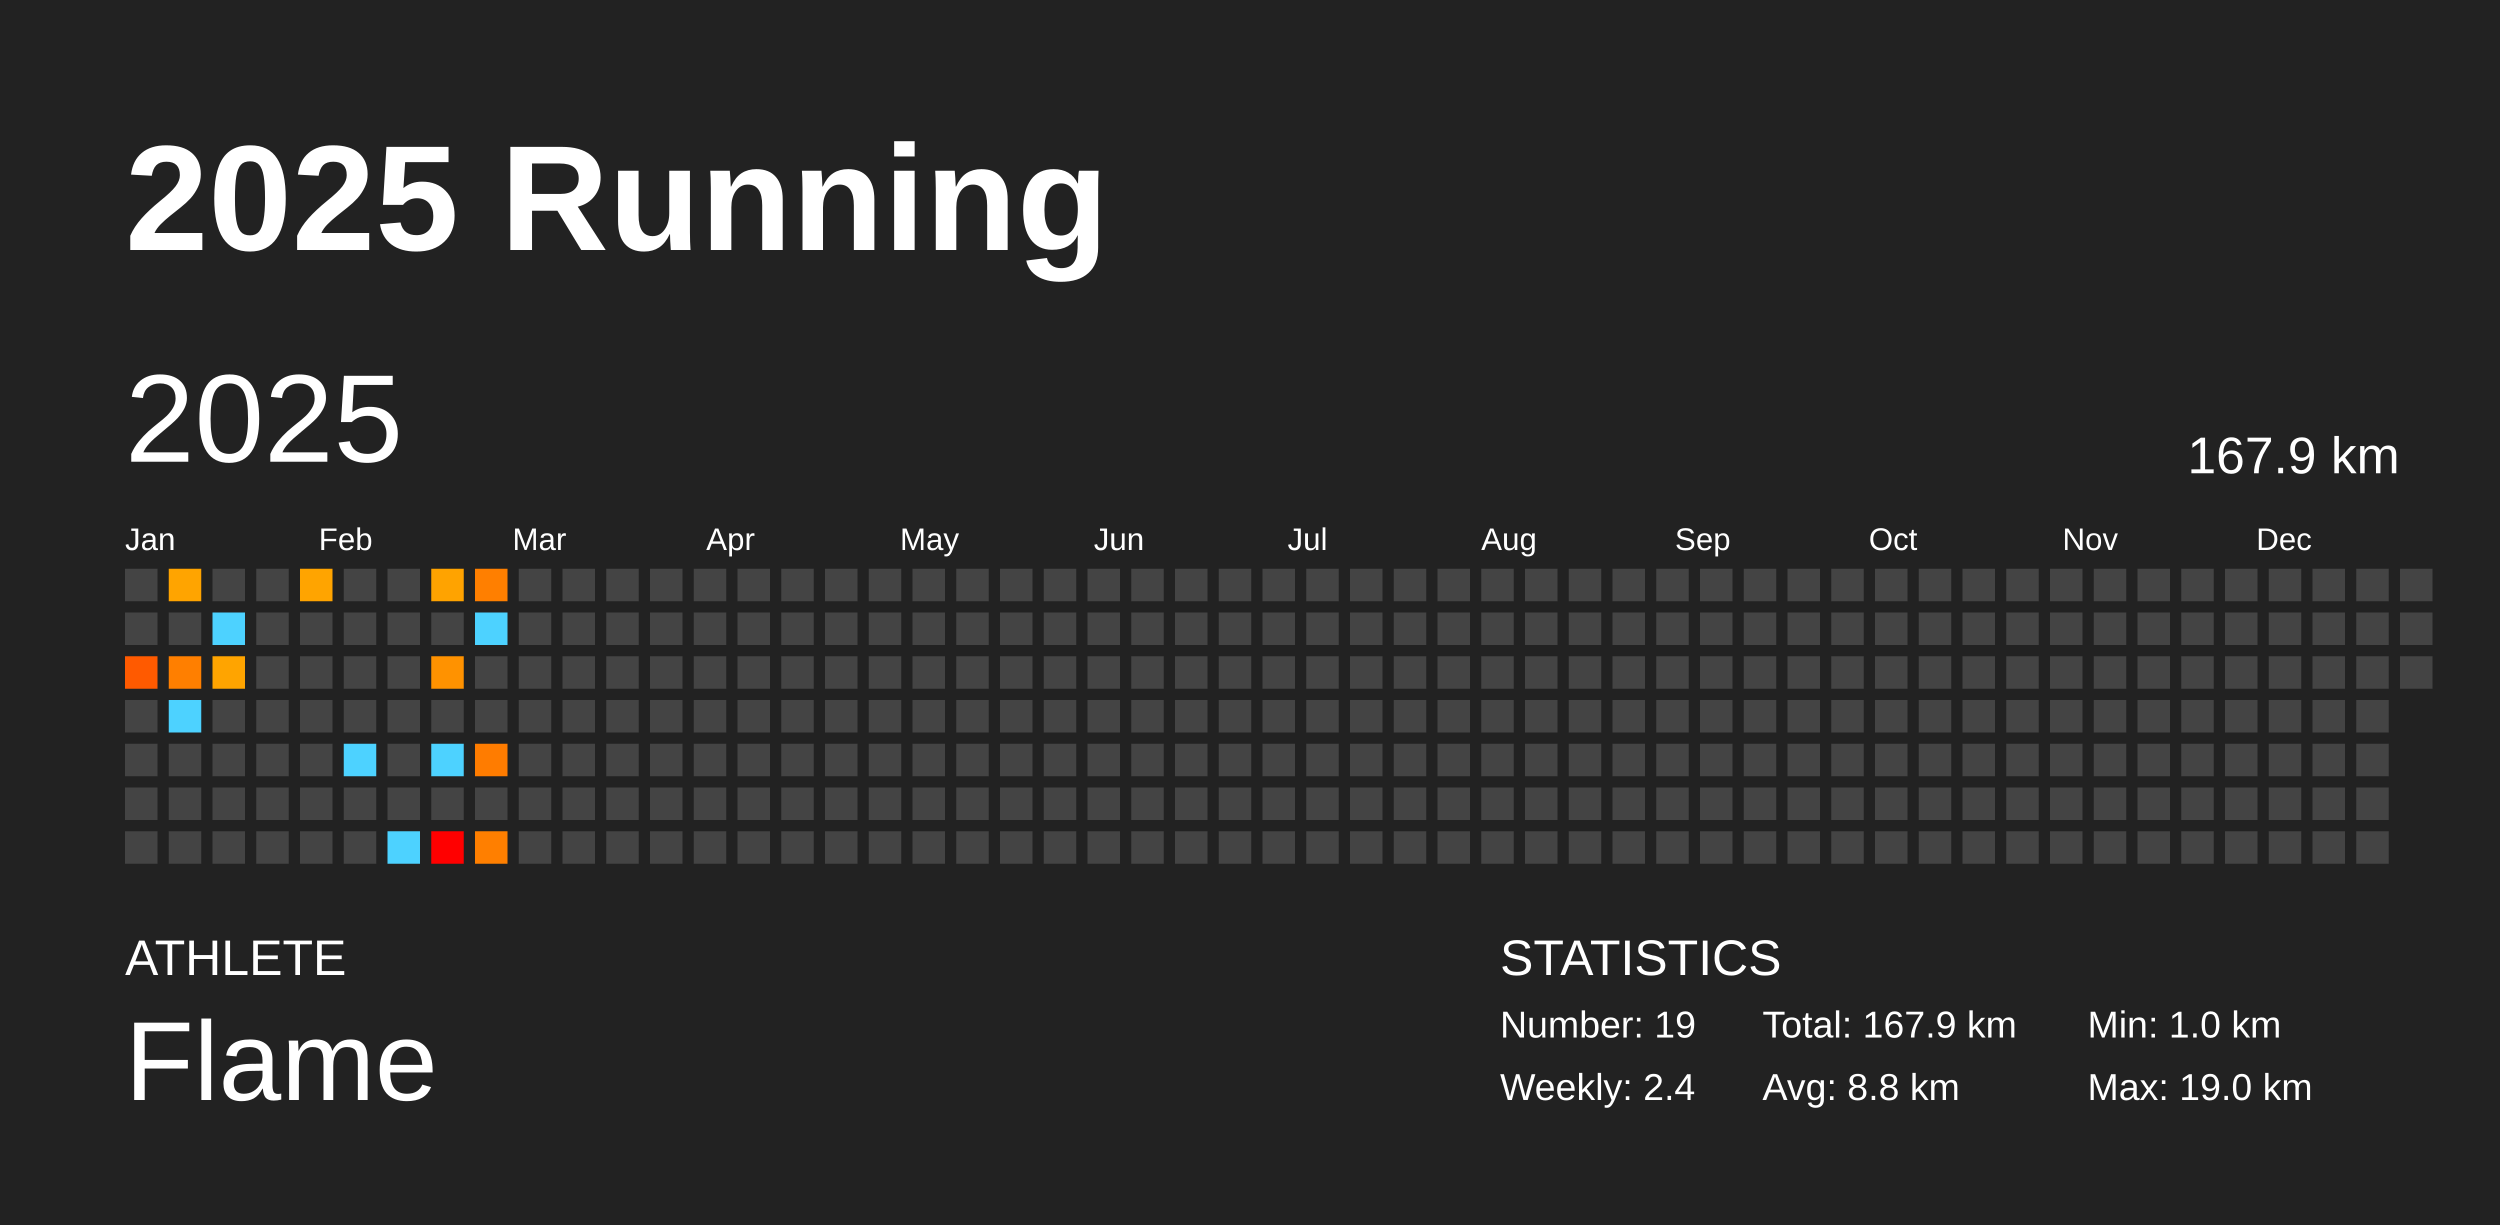
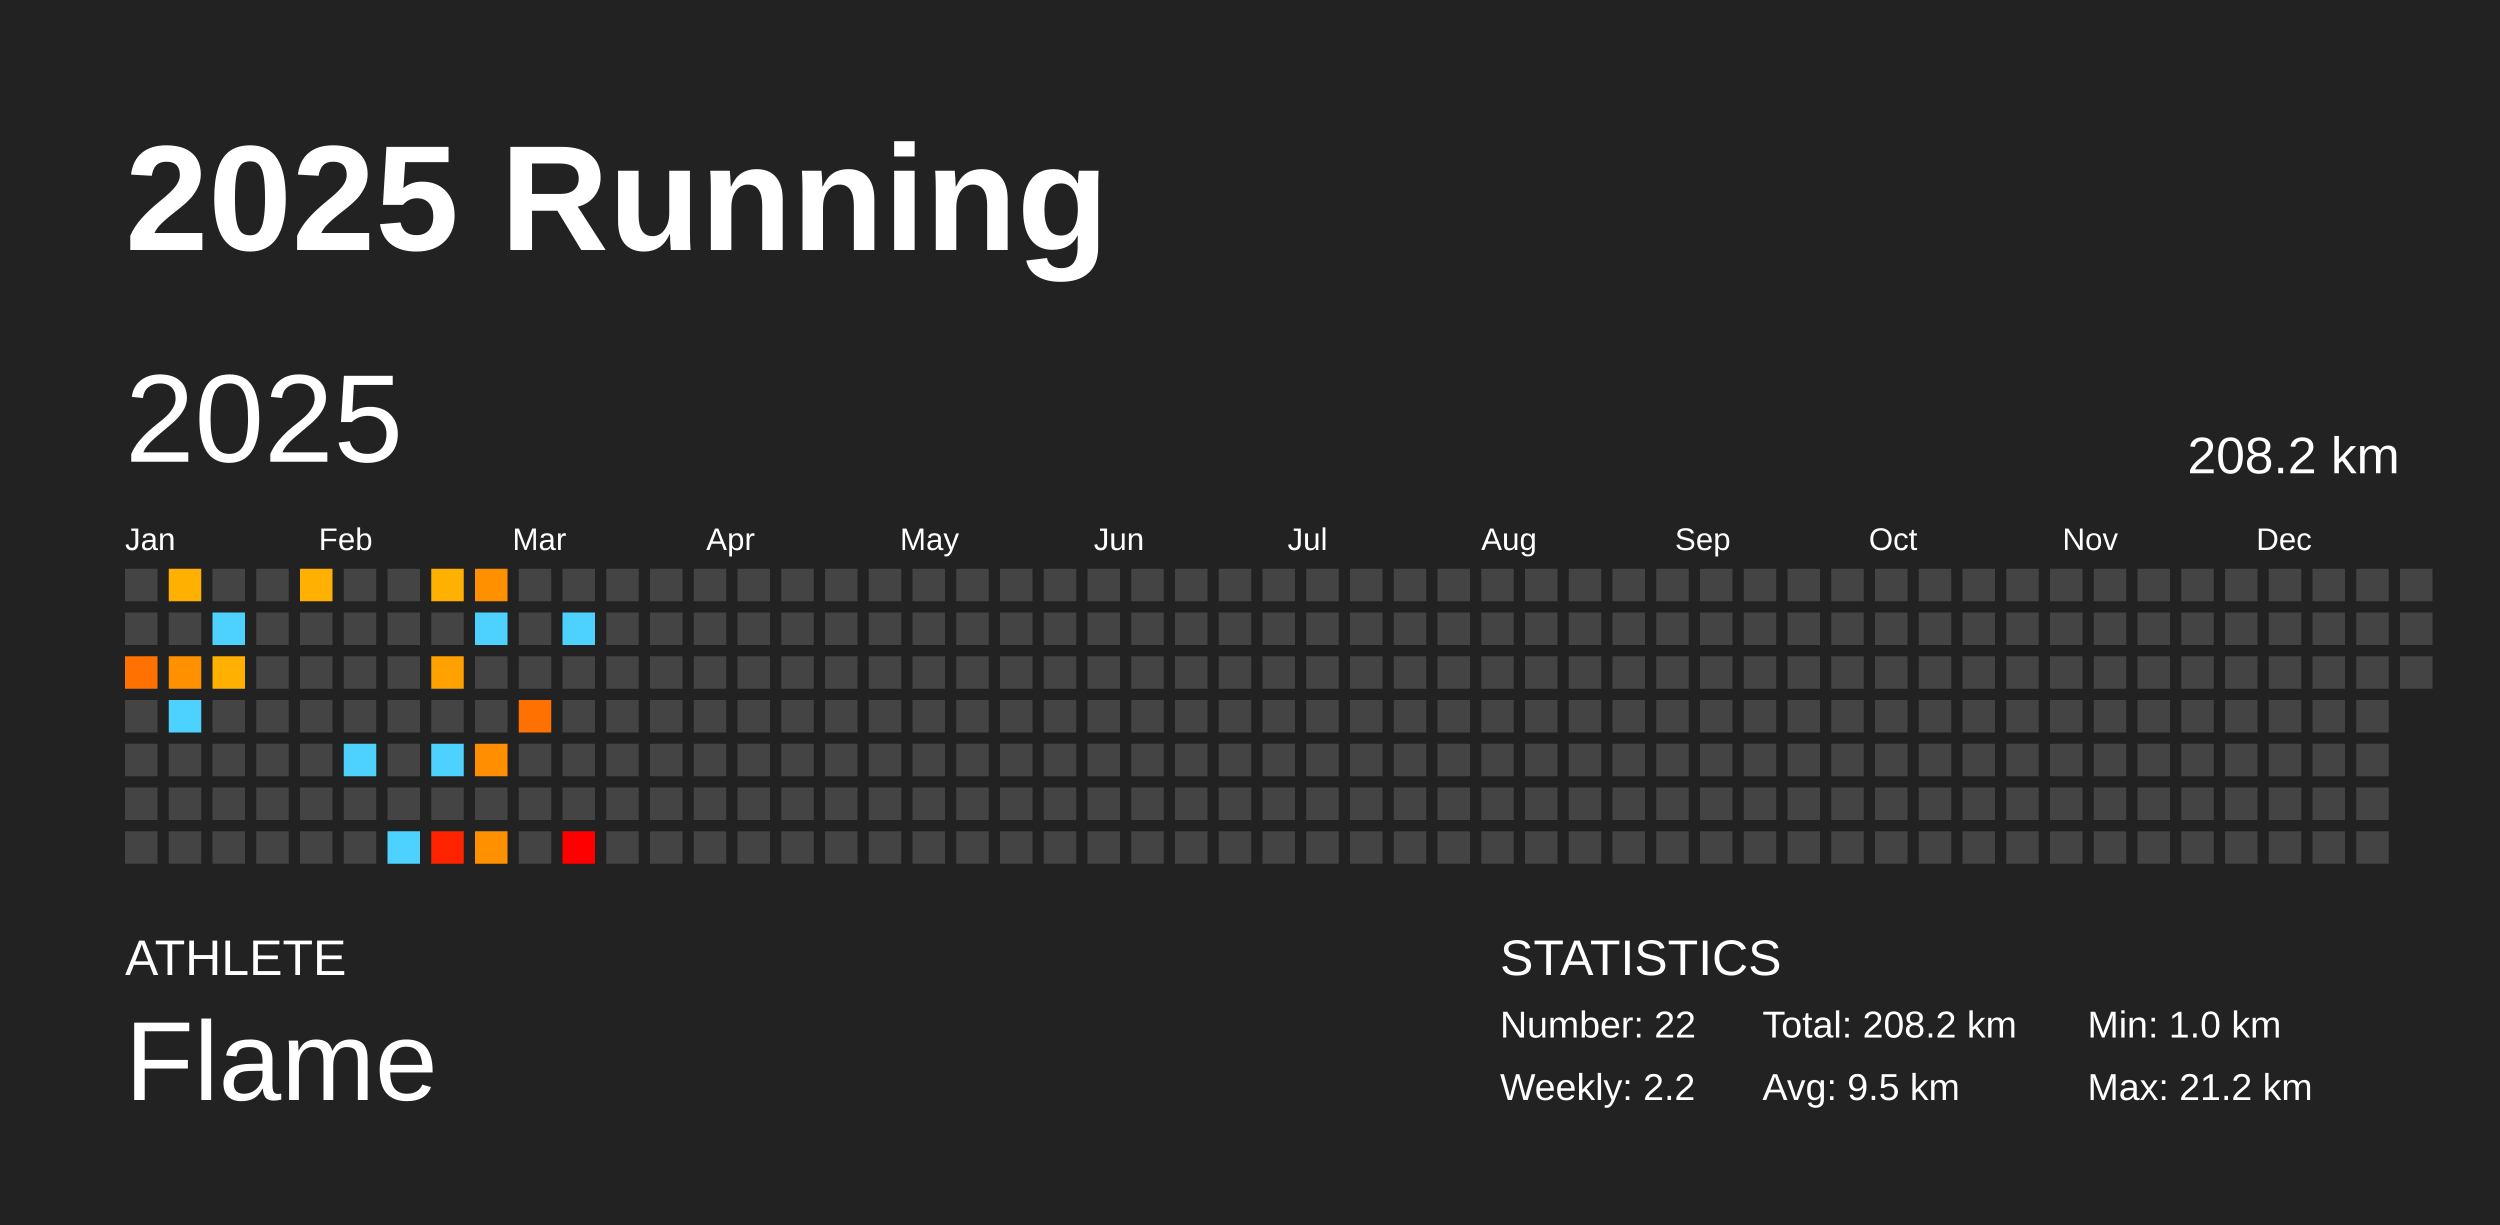
<svg xmlns="http://www.w3.org/2000/svg" baseProfile="full" height="98mm" version="1.1" viewBox="0,0,200,98" width="200mm">
  <defs />
  <rect fill="#222222" height="98" width="200" x="0" y="0" />
  <text fill="#FFFFFF" style="font-size:12px; font-family:Arial; font-weight:bold;" x="10" y="20">2025 Running</text>
  <text fill="#FFFFFF" style="font-size:4px; font-family:Arial" x="10" y="78">ATHLETE</text>
  <text fill="#FFFFFF" style="font-size:9px; font-family:Arial" x="10" y="88">Flame</text>
  <text fill="#FFFFFF" style="font-size:4px; font-family:Arial" x="120" y="78">STATISTICS</text>
-   <text fill="#FFFFFF" style="font-size:3px; font-family:Arial" x="120" y="83">Number: 19</text>
-   <text fill="#FFFFFF" style="font-size:3px; font-family:Arial" x="120" y="88">Weekly: 2.4</text>
-   <text fill="#FFFFFF" style="font-size:3px; font-family:Arial" x="141" y="83">Total: 167.9 km</text>
-   <text fill="#FFFFFF" style="font-size:3px; font-family:Arial" x="141" y="88">Avg: 8.8 km</text>
+   <text fill="#FFFFFF" style="font-size:3px; font-family:Arial" x="120" y="83">Number: 22</text>
+   <text fill="#FFFFFF" style="font-size:3px; font-family:Arial" x="120" y="88">Weekly: 2.2</text>
+   <text fill="#FFFFFF" style="font-size:3px; font-family:Arial" x="141" y="83">Total: 208.2 km</text>
+   <text fill="#FFFFFF" style="font-size:3px; font-family:Arial" x="141" y="88">Avg: 9.5 km</text>
  <text fill="#FFFFFF" style="font-size:3px; font-family:Arial" x="167" y="83">Min: 1.0 km</text>
-   <text fill="#FFFFFF" style="font-size:3px; font-family:Arial" x="167" y="88">Max: 19.0 km</text>
+   <text fill="#FFFFFF" style="font-size:3px; font-family:Arial" x="167" y="88">Max: 21.2 km</text>
  <text dominant-baseline="hanging" fill="#FFFFFF" style="font-size:10.0px; font-family:Arial;" x="10" y="30">2025</text>
-   <text dominant-baseline="hanging" fill="#FFFFFF" style="font-size:4.125px; font-family:Arial;" x="175" y="35">167.9 km</text>
+   <text dominant-baseline="hanging" fill="#FFFFFF" style="font-size:4.125px; font-family:Arial;" x="175" y="35">208.2 km</text>
  <text fill="#FFFFFF" style="font-size:2.5px; font-family:Arial" x="10.0" y="44">Jan</text>
  <text fill="#FFFFFF" style="font-size:2.5px; font-family:Arial" x="25.5" y="44">Feb</text>
  <text fill="#FFFFFF" style="font-size:2.5px; font-family:Arial" x="41.0" y="44">Mar</text>
  <text fill="#FFFFFF" style="font-size:2.5px; font-family:Arial" x="56.5" y="44">Apr</text>
  <text fill="#FFFFFF" style="font-size:2.5px; font-family:Arial" x="72.0" y="44">May</text>
  <text fill="#FFFFFF" style="font-size:2.5px; font-family:Arial" x="87.5" y="44">Jun</text>
  <text fill="#FFFFFF" style="font-size:2.5px; font-family:Arial" x="103.0" y="44">Jul</text>
  <text fill="#FFFFFF" style="font-size:2.5px; font-family:Arial" x="118.5" y="44">Aug</text>
  <text fill="#FFFFFF" style="font-size:2.5px; font-family:Arial" x="134.0" y="44">Sep</text>
  <text fill="#FFFFFF" style="font-size:2.5px; font-family:Arial" x="149.5" y="44">Oct</text>
  <text fill="#FFFFFF" style="font-size:2.5px; font-family:Arial" x="165.0" y="44">Nov</text>
  <text fill="#FFFFFF" style="font-size:2.5px; font-family:Arial" x="180.5" y="44">Dec</text>
  <rect fill="#444444" height="2.6" width="2.6" x="10.0" y="45.5" />
  <rect fill="#444444" height="2.6" width="2.6" x="10.0" y="49.0" />
-   <rect fill="#ff5a00" height="2.6" width="2.6" x="10.0" y="52.5" />
+   <rect fill="#ff7100" height="2.6" width="2.6" x="10.0" y="52.5" />
  <rect fill="#444444" height="2.6" width="2.6" x="10.0" y="56.0" />
  <rect fill="#444444" height="2.6" width="2.6" x="10.0" y="59.5" />
  <rect fill="#444444" height="2.6" width="2.6" x="10.0" y="63.0" />
  <rect fill="#444444" height="2.6" width="2.6" x="10.0" y="66.5" />
-   <rect fill="#ffa400" height="2.6" width="2.6" x="13.5" y="45.5" />
+   <rect fill="#ffb000" height="2.6" width="2.6" x="13.5" y="45.5" />
  <rect fill="#444444" height="2.6" width="2.6" x="13.5" y="49.0" />
-   <rect fill="#ff7f00" height="2.6" width="2.6" x="13.5" y="52.5" />
+   <rect fill="#ff9100" height="2.6" width="2.6" x="13.5" y="52.5" />
  <rect fill="#4dd2ff" height="2.6" width="2.6" x="13.5" y="56.0" />
  <rect fill="#444444" height="2.6" width="2.6" x="13.5" y="59.5" />
  <rect fill="#444444" height="2.6" width="2.6" x="13.5" y="63.0" />
  <rect fill="#444444" height="2.6" width="2.6" x="13.5" y="66.5" />
  <rect fill="#444444" height="2.6" width="2.6" x="17.0" y="45.5" />
  <rect fill="#4dd2ff" height="2.6" width="2.6" x="17.0" y="49.0" />
-   <rect fill="#ffa400" height="2.6" width="2.6" x="17.0" y="52.5" />
+   <rect fill="#ffb000" height="2.6" width="2.6" x="17.0" y="52.5" />
  <rect fill="#444444" height="2.6" width="2.6" x="17.0" y="56.0" />
  <rect fill="#444444" height="2.6" width="2.6" x="17.0" y="59.5" />
  <rect fill="#444444" height="2.6" width="2.6" x="17.0" y="63.0" />
  <rect fill="#444444" height="2.6" width="2.6" x="17.0" y="66.5" />
  <rect fill="#444444" height="2.6" width="2.6" x="20.5" y="45.5" />
  <rect fill="#444444" height="2.6" width="2.6" x="20.5" y="49.0" />
  <rect fill="#444444" height="2.6" width="2.6" x="20.5" y="52.5" />
  <rect fill="#444444" height="2.6" width="2.6" x="20.5" y="56.0" />
  <rect fill="#444444" height="2.6" width="2.6" x="20.5" y="59.5" />
  <rect fill="#444444" height="2.6" width="2.6" x="20.5" y="63.0" />
  <rect fill="#444444" height="2.6" width="2.6" x="20.5" y="66.5" />
-   <rect fill="#ffa400" height="2.6" width="2.6" x="24.0" y="45.5" />
+   <rect fill="#ffb000" height="2.6" width="2.6" x="24.0" y="45.5" />
  <rect fill="#444444" height="2.6" width="2.6" x="24.0" y="49.0" />
  <rect fill="#444444" height="2.6" width="2.6" x="24.0" y="52.5" />
  <rect fill="#444444" height="2.6" width="2.6" x="24.0" y="56.0" />
  <rect fill="#444444" height="2.6" width="2.6" x="24.0" y="59.5" />
  <rect fill="#444444" height="2.6" width="2.6" x="24.0" y="63.0" />
  <rect fill="#444444" height="2.6" width="2.6" x="24.0" y="66.5" />
  <rect fill="#444444" height="2.6" width="2.6" x="27.5" y="45.5" />
  <rect fill="#444444" height="2.6" width="2.6" x="27.5" y="49.0" />
  <rect fill="#444444" height="2.6" width="2.6" x="27.5" y="52.5" />
  <rect fill="#444444" height="2.6" width="2.6" x="27.5" y="56.0" />
  <rect fill="#4dd2ff" height="2.6" width="2.6" x="27.5" y="59.5" />
  <rect fill="#444444" height="2.6" width="2.6" x="27.5" y="63.0" />
  <rect fill="#444444" height="2.6" width="2.6" x="27.5" y="66.5" />
  <rect fill="#444444" height="2.6" width="2.6" x="31.0" y="45.5" />
  <rect fill="#444444" height="2.6" width="2.6" x="31.0" y="49.0" />
  <rect fill="#444444" height="2.6" width="2.6" x="31.0" y="52.5" />
  <rect fill="#444444" height="2.6" width="2.6" x="31.0" y="56.0" />
  <rect fill="#444444" height="2.6" width="2.6" x="31.0" y="59.5" />
  <rect fill="#444444" height="2.6" width="2.6" x="31.0" y="63.0" />
  <rect fill="#4dd2ff" height="2.6" width="2.6" x="31.0" y="66.5" />
-   <rect fill="#ffa300" height="2.6" width="2.6" x="34.5" y="45.5" />
+   <rect fill="#ffb000" height="2.6" width="2.6" x="34.5" y="45.5" />
  <rect fill="#444444" height="2.6" width="2.6" x="34.5" y="49.0" />
-   <rect fill="#ff9200" height="2.6" width="2.6" x="34.5" y="52.5" />
+   <rect fill="#ffa100" height="2.6" width="2.6" x="34.5" y="52.5" />
  <rect fill="#444444" height="2.6" width="2.6" x="34.5" y="56.0" />
  <rect fill="#4dd2ff" height="2.6" width="2.6" x="34.5" y="59.5" />
  <rect fill="#444444" height="2.6" width="2.6" x="34.5" y="63.0" />
-   <rect fill="#ff0000" height="2.6" width="2.6" x="34.5" y="66.5" />
-   <rect fill="#ff7f00" height="2.6" width="2.6" x="38.0" y="45.5" />
+   <rect fill="#ff2300" height="2.6" width="2.6" x="34.5" y="66.5" />
+   <rect fill="#ff9100" height="2.6" width="2.6" x="38.0" y="45.5" />
  <rect fill="#4dd2ff" height="2.6" width="2.6" x="38.0" y="49.0" />
  <rect fill="#444444" height="2.6" width="2.6" x="38.0" y="52.5" />
  <rect fill="#444444" height="2.6" width="2.6" x="38.0" y="56.0" />
-   <rect fill="#ff7c00" height="2.6" width="2.6" x="38.0" y="59.5" />
+   <rect fill="#ff8e00" height="2.6" width="2.6" x="38.0" y="59.5" />
  <rect fill="#444444" height="2.6" width="2.6" x="38.0" y="63.0" />
-   <rect fill="#ff7f00" height="2.6" width="2.6" x="38.0" y="66.5" />
+   <rect fill="#ff9100" height="2.6" width="2.6" x="38.0" y="66.5" />
  <rect fill="#444444" height="2.6" width="2.6" x="41.5" y="45.5" />
  <rect fill="#444444" height="2.6" width="2.6" x="41.5" y="49.0" />
  <rect fill="#444444" height="2.6" width="2.6" x="41.5" y="52.5" />
-   <rect fill="#444444" height="2.6" width="2.6" x="41.5" y="56.0" />
+   <rect fill="#ff7100" height="2.6" width="2.6" x="41.5" y="56.0" />
  <rect fill="#444444" height="2.6" width="2.6" x="41.5" y="59.5" />
  <rect fill="#444444" height="2.6" width="2.6" x="41.5" y="63.0" />
  <rect fill="#444444" height="2.6" width="2.6" x="41.5" y="66.5" />
  <rect fill="#444444" height="2.6" width="2.6" x="45.0" y="45.5" />
-   <rect fill="#444444" height="2.6" width="2.6" x="45.0" y="49.0" />
+   <rect fill="#4dd2ff" height="2.6" width="2.6" x="45.0" y="49.0" />
  <rect fill="#444444" height="2.6" width="2.6" x="45.0" y="52.5" />
  <rect fill="#444444" height="2.6" width="2.6" x="45.0" y="56.0" />
  <rect fill="#444444" height="2.6" width="2.6" x="45.0" y="59.5" />
  <rect fill="#444444" height="2.6" width="2.6" x="45.0" y="63.0" />
-   <rect fill="#444444" height="2.6" width="2.6" x="45.0" y="66.5" />
+   <rect fill="red" height="2.6" width="2.6" x="45.0" y="66.5" />
  <rect fill="#444444" height="2.6" width="2.6" x="48.5" y="45.5" />
  <rect fill="#444444" height="2.6" width="2.6" x="48.5" y="49.0" />
  <rect fill="#444444" height="2.6" width="2.6" x="48.5" y="52.5" />
  <rect fill="#444444" height="2.6" width="2.6" x="48.5" y="56.0" />
  <rect fill="#444444" height="2.6" width="2.6" x="48.5" y="59.5" />
  <rect fill="#444444" height="2.6" width="2.6" x="48.5" y="63.0" />
  <rect fill="#444444" height="2.6" width="2.6" x="48.5" y="66.5" />
  <rect fill="#444444" height="2.6" width="2.6" x="52.0" y="45.5" />
  <rect fill="#444444" height="2.6" width="2.6" x="52.0" y="49.0" />
  <rect fill="#444444" height="2.6" width="2.6" x="52.0" y="52.5" />
  <rect fill="#444444" height="2.6" width="2.6" x="52.0" y="56.0" />
  <rect fill="#444444" height="2.6" width="2.6" x="52.0" y="59.5" />
  <rect fill="#444444" height="2.6" width="2.6" x="52.0" y="63.0" />
  <rect fill="#444444" height="2.6" width="2.6" x="52.0" y="66.5" />
  <rect fill="#444444" height="2.6" width="2.6" x="55.5" y="45.5" />
  <rect fill="#444444" height="2.6" width="2.6" x="55.5" y="49.0" />
  <rect fill="#444444" height="2.6" width="2.6" x="55.5" y="52.5" />
  <rect fill="#444444" height="2.6" width="2.6" x="55.5" y="56.0" />
  <rect fill="#444444" height="2.6" width="2.6" x="55.5" y="59.5" />
  <rect fill="#444444" height="2.6" width="2.6" x="55.5" y="63.0" />
  <rect fill="#444444" height="2.6" width="2.6" x="55.5" y="66.5" />
  <rect fill="#444444" height="2.6" width="2.6" x="59.0" y="45.5" />
  <rect fill="#444444" height="2.6" width="2.6" x="59.0" y="49.0" />
  <rect fill="#444444" height="2.6" width="2.6" x="59.0" y="52.5" />
  <rect fill="#444444" height="2.6" width="2.6" x="59.0" y="56.0" />
  <rect fill="#444444" height="2.6" width="2.6" x="59.0" y="59.5" />
  <rect fill="#444444" height="2.6" width="2.6" x="59.0" y="63.0" />
  <rect fill="#444444" height="2.6" width="2.6" x="59.0" y="66.5" />
  <rect fill="#444444" height="2.6" width="2.6" x="62.5" y="45.5" />
  <rect fill="#444444" height="2.6" width="2.6" x="62.5" y="49.0" />
  <rect fill="#444444" height="2.6" width="2.6" x="62.5" y="52.5" />
  <rect fill="#444444" height="2.6" width="2.6" x="62.5" y="56.0" />
  <rect fill="#444444" height="2.6" width="2.6" x="62.5" y="59.5" />
  <rect fill="#444444" height="2.6" width="2.6" x="62.5" y="63.0" />
  <rect fill="#444444" height="2.6" width="2.6" x="62.5" y="66.5" />
  <rect fill="#444444" height="2.6" width="2.6" x="66.0" y="45.5" />
  <rect fill="#444444" height="2.6" width="2.6" x="66.0" y="49.0" />
  <rect fill="#444444" height="2.6" width="2.6" x="66.0" y="52.5" />
  <rect fill="#444444" height="2.6" width="2.6" x="66.0" y="56.0" />
  <rect fill="#444444" height="2.6" width="2.6" x="66.0" y="59.5" />
  <rect fill="#444444" height="2.6" width="2.6" x="66.0" y="63.0" />
  <rect fill="#444444" height="2.6" width="2.6" x="66.0" y="66.5" />
  <rect fill="#444444" height="2.6" width="2.6" x="69.5" y="45.5" />
  <rect fill="#444444" height="2.6" width="2.6" x="69.5" y="49.0" />
  <rect fill="#444444" height="2.6" width="2.6" x="69.5" y="52.5" />
  <rect fill="#444444" height="2.6" width="2.6" x="69.5" y="56.0" />
  <rect fill="#444444" height="2.6" width="2.6" x="69.5" y="59.5" />
  <rect fill="#444444" height="2.6" width="2.6" x="69.5" y="63.0" />
  <rect fill="#444444" height="2.6" width="2.6" x="69.5" y="66.5" />
  <rect fill="#444444" height="2.6" width="2.6" x="73.0" y="45.5" />
  <rect fill="#444444" height="2.6" width="2.6" x="73.0" y="49.0" />
  <rect fill="#444444" height="2.6" width="2.6" x="73.0" y="52.5" />
  <rect fill="#444444" height="2.6" width="2.6" x="73.0" y="56.0" />
  <rect fill="#444444" height="2.6" width="2.6" x="73.0" y="59.5" />
  <rect fill="#444444" height="2.6" width="2.6" x="73.0" y="63.0" />
  <rect fill="#444444" height="2.6" width="2.6" x="73.0" y="66.5" />
  <rect fill="#444444" height="2.6" width="2.6" x="76.5" y="45.5" />
  <rect fill="#444444" height="2.6" width="2.6" x="76.5" y="49.0" />
  <rect fill="#444444" height="2.6" width="2.6" x="76.5" y="52.5" />
  <rect fill="#444444" height="2.6" width="2.6" x="76.5" y="56.0" />
  <rect fill="#444444" height="2.6" width="2.6" x="76.5" y="59.5" />
  <rect fill="#444444" height="2.6" width="2.6" x="76.5" y="63.0" />
  <rect fill="#444444" height="2.6" width="2.6" x="76.5" y="66.5" />
  <rect fill="#444444" height="2.6" width="2.6" x="80.0" y="45.5" />
  <rect fill="#444444" height="2.6" width="2.6" x="80.0" y="49.0" />
  <rect fill="#444444" height="2.6" width="2.6" x="80.0" y="52.5" />
  <rect fill="#444444" height="2.6" width="2.6" x="80.0" y="56.0" />
  <rect fill="#444444" height="2.6" width="2.6" x="80.0" y="59.5" />
  <rect fill="#444444" height="2.6" width="2.6" x="80.0" y="63.0" />
  <rect fill="#444444" height="2.6" width="2.6" x="80.0" y="66.5" />
  <rect fill="#444444" height="2.6" width="2.6" x="83.5" y="45.5" />
  <rect fill="#444444" height="2.6" width="2.6" x="83.5" y="49.0" />
  <rect fill="#444444" height="2.6" width="2.6" x="83.5" y="52.5" />
  <rect fill="#444444" height="2.6" width="2.6" x="83.5" y="56.0" />
  <rect fill="#444444" height="2.6" width="2.6" x="83.5" y="59.5" />
  <rect fill="#444444" height="2.6" width="2.6" x="83.5" y="63.0" />
  <rect fill="#444444" height="2.6" width="2.6" x="83.5" y="66.5" />
  <rect fill="#444444" height="2.6" width="2.6" x="87.0" y="45.5" />
  <rect fill="#444444" height="2.6" width="2.6" x="87.0" y="49.0" />
  <rect fill="#444444" height="2.6" width="2.6" x="87.0" y="52.5" />
  <rect fill="#444444" height="2.6" width="2.6" x="87.0" y="56.0" />
  <rect fill="#444444" height="2.6" width="2.6" x="87.0" y="59.5" />
  <rect fill="#444444" height="2.6" width="2.6" x="87.0" y="63.0" />
  <rect fill="#444444" height="2.6" width="2.6" x="87.0" y="66.5" />
  <rect fill="#444444" height="2.6" width="2.6" x="90.5" y="45.5" />
  <rect fill="#444444" height="2.6" width="2.6" x="90.5" y="49.0" />
  <rect fill="#444444" height="2.6" width="2.6" x="90.5" y="52.5" />
  <rect fill="#444444" height="2.6" width="2.6" x="90.5" y="56.0" />
  <rect fill="#444444" height="2.6" width="2.6" x="90.5" y="59.5" />
  <rect fill="#444444" height="2.6" width="2.6" x="90.5" y="63.0" />
  <rect fill="#444444" height="2.6" width="2.6" x="90.5" y="66.5" />
  <rect fill="#444444" height="2.6" width="2.6" x="94.0" y="45.5" />
  <rect fill="#444444" height="2.6" width="2.6" x="94.0" y="49.0" />
  <rect fill="#444444" height="2.6" width="2.6" x="94.0" y="52.5" />
  <rect fill="#444444" height="2.6" width="2.6" x="94.0" y="56.0" />
  <rect fill="#444444" height="2.6" width="2.6" x="94.0" y="59.5" />
  <rect fill="#444444" height="2.6" width="2.6" x="94.0" y="63.0" />
  <rect fill="#444444" height="2.6" width="2.6" x="94.0" y="66.5" />
  <rect fill="#444444" height="2.6" width="2.6" x="97.5" y="45.5" />
  <rect fill="#444444" height="2.6" width="2.6" x="97.5" y="49.0" />
  <rect fill="#444444" height="2.6" width="2.6" x="97.5" y="52.5" />
  <rect fill="#444444" height="2.6" width="2.6" x="97.5" y="56.0" />
  <rect fill="#444444" height="2.6" width="2.6" x="97.5" y="59.5" />
  <rect fill="#444444" height="2.6" width="2.6" x="97.5" y="63.0" />
  <rect fill="#444444" height="2.6" width="2.6" x="97.5" y="66.5" />
  <rect fill="#444444" height="2.6" width="2.6" x="101.0" y="45.5" />
  <rect fill="#444444" height="2.6" width="2.6" x="101.0" y="49.0" />
  <rect fill="#444444" height="2.6" width="2.6" x="101.0" y="52.5" />
  <rect fill="#444444" height="2.6" width="2.6" x="101.0" y="56.0" />
  <rect fill="#444444" height="2.6" width="2.6" x="101.0" y="59.5" />
  <rect fill="#444444" height="2.6" width="2.6" x="101.0" y="63.0" />
  <rect fill="#444444" height="2.6" width="2.6" x="101.0" y="66.5" />
  <rect fill="#444444" height="2.6" width="2.6" x="104.5" y="45.5" />
  <rect fill="#444444" height="2.6" width="2.6" x="104.5" y="49.0" />
  <rect fill="#444444" height="2.6" width="2.6" x="104.5" y="52.5" />
  <rect fill="#444444" height="2.6" width="2.6" x="104.5" y="56.0" />
  <rect fill="#444444" height="2.6" width="2.6" x="104.5" y="59.5" />
  <rect fill="#444444" height="2.6" width="2.6" x="104.5" y="63.0" />
  <rect fill="#444444" height="2.6" width="2.6" x="104.5" y="66.5" />
  <rect fill="#444444" height="2.6" width="2.6" x="108.0" y="45.5" />
  <rect fill="#444444" height="2.6" width="2.6" x="108.0" y="49.0" />
  <rect fill="#444444" height="2.6" width="2.6" x="108.0" y="52.5" />
  <rect fill="#444444" height="2.6" width="2.6" x="108.0" y="56.0" />
  <rect fill="#444444" height="2.6" width="2.6" x="108.0" y="59.5" />
  <rect fill="#444444" height="2.6" width="2.6" x="108.0" y="63.0" />
  <rect fill="#444444" height="2.6" width="2.6" x="108.0" y="66.5" />
  <rect fill="#444444" height="2.6" width="2.6" x="111.5" y="45.5" />
  <rect fill="#444444" height="2.6" width="2.6" x="111.5" y="49.0" />
  <rect fill="#444444" height="2.6" width="2.6" x="111.5" y="52.5" />
  <rect fill="#444444" height="2.6" width="2.6" x="111.5" y="56.0" />
  <rect fill="#444444" height="2.6" width="2.6" x="111.5" y="59.5" />
  <rect fill="#444444" height="2.6" width="2.6" x="111.5" y="63.0" />
  <rect fill="#444444" height="2.6" width="2.6" x="111.5" y="66.5" />
  <rect fill="#444444" height="2.6" width="2.6" x="115.0" y="45.5" />
  <rect fill="#444444" height="2.6" width="2.6" x="115.0" y="49.0" />
  <rect fill="#444444" height="2.6" width="2.6" x="115.0" y="52.5" />
  <rect fill="#444444" height="2.6" width="2.6" x="115.0" y="56.0" />
  <rect fill="#444444" height="2.6" width="2.6" x="115.0" y="59.5" />
  <rect fill="#444444" height="2.6" width="2.6" x="115.0" y="63.0" />
  <rect fill="#444444" height="2.6" width="2.6" x="115.0" y="66.5" />
  <rect fill="#444444" height="2.6" width="2.6" x="118.5" y="45.5" />
  <rect fill="#444444" height="2.6" width="2.6" x="118.5" y="49.0" />
  <rect fill="#444444" height="2.6" width="2.6" x="118.5" y="52.5" />
  <rect fill="#444444" height="2.6" width="2.6" x="118.5" y="56.0" />
  <rect fill="#444444" height="2.6" width="2.6" x="118.5" y="59.5" />
  <rect fill="#444444" height="2.6" width="2.6" x="118.5" y="63.0" />
  <rect fill="#444444" height="2.6" width="2.6" x="118.5" y="66.5" />
  <rect fill="#444444" height="2.6" width="2.6" x="122.0" y="45.5" />
  <rect fill="#444444" height="2.6" width="2.6" x="122.0" y="49.0" />
  <rect fill="#444444" height="2.6" width="2.6" x="122.0" y="52.5" />
  <rect fill="#444444" height="2.6" width="2.6" x="122.0" y="56.0" />
  <rect fill="#444444" height="2.6" width="2.6" x="122.0" y="59.5" />
  <rect fill="#444444" height="2.6" width="2.6" x="122.0" y="63.0" />
  <rect fill="#444444" height="2.6" width="2.6" x="122.0" y="66.5" />
  <rect fill="#444444" height="2.6" width="2.6" x="125.5" y="45.5" />
  <rect fill="#444444" height="2.6" width="2.6" x="125.5" y="49.0" />
  <rect fill="#444444" height="2.6" width="2.6" x="125.5" y="52.5" />
  <rect fill="#444444" height="2.6" width="2.6" x="125.5" y="56.0" />
  <rect fill="#444444" height="2.6" width="2.6" x="125.5" y="59.5" />
  <rect fill="#444444" height="2.6" width="2.6" x="125.5" y="63.0" />
  <rect fill="#444444" height="2.6" width="2.6" x="125.5" y="66.5" />
  <rect fill="#444444" height="2.6" width="2.6" x="129.0" y="45.5" />
  <rect fill="#444444" height="2.6" width="2.6" x="129.0" y="49.0" />
  <rect fill="#444444" height="2.6" width="2.6" x="129.0" y="52.5" />
  <rect fill="#444444" height="2.6" width="2.6" x="129.0" y="56.0" />
  <rect fill="#444444" height="2.6" width="2.6" x="129.0" y="59.5" />
  <rect fill="#444444" height="2.6" width="2.6" x="129.0" y="63.0" />
  <rect fill="#444444" height="2.6" width="2.6" x="129.0" y="66.5" />
  <rect fill="#444444" height="2.6" width="2.6" x="132.5" y="45.5" />
  <rect fill="#444444" height="2.6" width="2.6" x="132.5" y="49.0" />
  <rect fill="#444444" height="2.6" width="2.6" x="132.5" y="52.5" />
  <rect fill="#444444" height="2.6" width="2.6" x="132.5" y="56.0" />
  <rect fill="#444444" height="2.6" width="2.6" x="132.5" y="59.5" />
  <rect fill="#444444" height="2.6" width="2.6" x="132.5" y="63.0" />
  <rect fill="#444444" height="2.6" width="2.6" x="132.5" y="66.5" />
  <rect fill="#444444" height="2.6" width="2.6" x="136.0" y="45.5" />
  <rect fill="#444444" height="2.6" width="2.6" x="136.0" y="49.0" />
  <rect fill="#444444" height="2.6" width="2.6" x="136.0" y="52.5" />
  <rect fill="#444444" height="2.6" width="2.6" x="136.0" y="56.0" />
  <rect fill="#444444" height="2.6" width="2.6" x="136.0" y="59.5" />
  <rect fill="#444444" height="2.6" width="2.6" x="136.0" y="63.0" />
  <rect fill="#444444" height="2.6" width="2.6" x="136.0" y="66.5" />
  <rect fill="#444444" height="2.6" width="2.6" x="139.5" y="45.5" />
  <rect fill="#444444" height="2.6" width="2.6" x="139.5" y="49.0" />
  <rect fill="#444444" height="2.6" width="2.6" x="139.5" y="52.5" />
  <rect fill="#444444" height="2.6" width="2.6" x="139.5" y="56.0" />
  <rect fill="#444444" height="2.6" width="2.6" x="139.5" y="59.5" />
  <rect fill="#444444" height="2.6" width="2.6" x="139.5" y="63.0" />
  <rect fill="#444444" height="2.6" width="2.6" x="139.5" y="66.5" />
  <rect fill="#444444" height="2.6" width="2.6" x="143.0" y="45.5" />
  <rect fill="#444444" height="2.6" width="2.6" x="143.0" y="49.0" />
  <rect fill="#444444" height="2.6" width="2.6" x="143.0" y="52.5" />
  <rect fill="#444444" height="2.6" width="2.6" x="143.0" y="56.0" />
  <rect fill="#444444" height="2.6" width="2.6" x="143.0" y="59.5" />
  <rect fill="#444444" height="2.6" width="2.6" x="143.0" y="63.0" />
  <rect fill="#444444" height="2.6" width="2.6" x="143.0" y="66.5" />
  <rect fill="#444444" height="2.6" width="2.6" x="146.5" y="45.5" />
  <rect fill="#444444" height="2.6" width="2.6" x="146.5" y="49.0" />
  <rect fill="#444444" height="2.6" width="2.6" x="146.5" y="52.5" />
  <rect fill="#444444" height="2.6" width="2.6" x="146.5" y="56.0" />
  <rect fill="#444444" height="2.6" width="2.6" x="146.5" y="59.5" />
  <rect fill="#444444" height="2.6" width="2.6" x="146.5" y="63.0" />
  <rect fill="#444444" height="2.6" width="2.6" x="146.5" y="66.5" />
  <rect fill="#444444" height="2.6" width="2.6" x="150.0" y="45.5" />
  <rect fill="#444444" height="2.6" width="2.6" x="150.0" y="49.0" />
  <rect fill="#444444" height="2.6" width="2.6" x="150.0" y="52.5" />
  <rect fill="#444444" height="2.6" width="2.6" x="150.0" y="56.0" />
  <rect fill="#444444" height="2.6" width="2.6" x="150.0" y="59.5" />
  <rect fill="#444444" height="2.6" width="2.6" x="150.0" y="63.0" />
  <rect fill="#444444" height="2.6" width="2.6" x="150.0" y="66.5" />
  <rect fill="#444444" height="2.6" width="2.6" x="153.5" y="45.5" />
  <rect fill="#444444" height="2.6" width="2.6" x="153.5" y="49.0" />
  <rect fill="#444444" height="2.6" width="2.6" x="153.5" y="52.5" />
  <rect fill="#444444" height="2.6" width="2.6" x="153.5" y="56.0" />
  <rect fill="#444444" height="2.6" width="2.6" x="153.5" y="59.5" />
  <rect fill="#444444" height="2.6" width="2.6" x="153.5" y="63.0" />
  <rect fill="#444444" height="2.6" width="2.6" x="153.5" y="66.5" />
  <rect fill="#444444" height="2.6" width="2.6" x="157.0" y="45.5" />
  <rect fill="#444444" height="2.6" width="2.6" x="157.0" y="49.0" />
  <rect fill="#444444" height="2.6" width="2.6" x="157.0" y="52.5" />
  <rect fill="#444444" height="2.6" width="2.6" x="157.0" y="56.0" />
  <rect fill="#444444" height="2.6" width="2.6" x="157.0" y="59.5" />
  <rect fill="#444444" height="2.6" width="2.6" x="157.0" y="63.0" />
  <rect fill="#444444" height="2.6" width="2.6" x="157.0" y="66.5" />
  <rect fill="#444444" height="2.6" width="2.6" x="160.5" y="45.5" />
  <rect fill="#444444" height="2.6" width="2.6" x="160.5" y="49.0" />
  <rect fill="#444444" height="2.6" width="2.6" x="160.5" y="52.5" />
  <rect fill="#444444" height="2.6" width="2.6" x="160.5" y="56.0" />
  <rect fill="#444444" height="2.6" width="2.6" x="160.5" y="59.5" />
  <rect fill="#444444" height="2.6" width="2.6" x="160.5" y="63.0" />
  <rect fill="#444444" height="2.6" width="2.6" x="160.5" y="66.5" />
  <rect fill="#444444" height="2.6" width="2.6" x="164.0" y="45.5" />
  <rect fill="#444444" height="2.6" width="2.6" x="164.0" y="49.0" />
  <rect fill="#444444" height="2.6" width="2.6" x="164.0" y="52.5" />
  <rect fill="#444444" height="2.6" width="2.6" x="164.0" y="56.0" />
  <rect fill="#444444" height="2.6" width="2.6" x="164.0" y="59.5" />
  <rect fill="#444444" height="2.6" width="2.6" x="164.0" y="63.0" />
  <rect fill="#444444" height="2.6" width="2.6" x="164.0" y="66.5" />
  <rect fill="#444444" height="2.6" width="2.6" x="167.5" y="45.5" />
  <rect fill="#444444" height="2.6" width="2.6" x="167.5" y="49.0" />
  <rect fill="#444444" height="2.6" width="2.6" x="167.5" y="52.5" />
  <rect fill="#444444" height="2.6" width="2.6" x="167.5" y="56.0" />
  <rect fill="#444444" height="2.6" width="2.6" x="167.5" y="59.5" />
  <rect fill="#444444" height="2.6" width="2.6" x="167.5" y="63.0" />
  <rect fill="#444444" height="2.6" width="2.6" x="167.5" y="66.5" />
  <rect fill="#444444" height="2.6" width="2.6" x="171.0" y="45.5" />
  <rect fill="#444444" height="2.6" width="2.6" x="171.0" y="49.0" />
  <rect fill="#444444" height="2.6" width="2.6" x="171.0" y="52.5" />
  <rect fill="#444444" height="2.6" width="2.6" x="171.0" y="56.0" />
  <rect fill="#444444" height="2.6" width="2.6" x="171.0" y="59.5" />
  <rect fill="#444444" height="2.6" width="2.6" x="171.0" y="63.0" />
  <rect fill="#444444" height="2.6" width="2.6" x="171.0" y="66.5" />
  <rect fill="#444444" height="2.6" width="2.6" x="174.5" y="45.5" />
  <rect fill="#444444" height="2.6" width="2.6" x="174.5" y="49.0" />
  <rect fill="#444444" height="2.6" width="2.6" x="174.5" y="52.5" />
  <rect fill="#444444" height="2.6" width="2.6" x="174.5" y="56.0" />
  <rect fill="#444444" height="2.6" width="2.6" x="174.5" y="59.5" />
  <rect fill="#444444" height="2.6" width="2.6" x="174.5" y="63.0" />
  <rect fill="#444444" height="2.6" width="2.6" x="174.5" y="66.5" />
  <rect fill="#444444" height="2.6" width="2.6" x="178.0" y="45.5" />
  <rect fill="#444444" height="2.6" width="2.6" x="178.0" y="49.0" />
  <rect fill="#444444" height="2.6" width="2.6" x="178.0" y="52.5" />
  <rect fill="#444444" height="2.6" width="2.6" x="178.0" y="56.0" />
  <rect fill="#444444" height="2.6" width="2.6" x="178.0" y="59.5" />
  <rect fill="#444444" height="2.6" width="2.6" x="178.0" y="63.0" />
  <rect fill="#444444" height="2.6" width="2.6" x="178.0" y="66.5" />
  <rect fill="#444444" height="2.6" width="2.6" x="181.5" y="45.5" />
  <rect fill="#444444" height="2.6" width="2.6" x="181.5" y="49.0" />
  <rect fill="#444444" height="2.6" width="2.6" x="181.5" y="52.5" />
  <rect fill="#444444" height="2.6" width="2.6" x="181.5" y="56.0" />
  <rect fill="#444444" height="2.6" width="2.6" x="181.5" y="59.5" />
  <rect fill="#444444" height="2.6" width="2.6" x="181.5" y="63.0" />
  <rect fill="#444444" height="2.6" width="2.6" x="181.5" y="66.5" />
  <rect fill="#444444" height="2.6" width="2.6" x="185.0" y="45.5" />
  <rect fill="#444444" height="2.6" width="2.6" x="185.0" y="49.0" />
  <rect fill="#444444" height="2.6" width="2.6" x="185.0" y="52.5" />
  <rect fill="#444444" height="2.6" width="2.6" x="185.0" y="56.0" />
  <rect fill="#444444" height="2.6" width="2.6" x="185.0" y="59.5" />
  <rect fill="#444444" height="2.6" width="2.6" x="185.0" y="63.0" />
  <rect fill="#444444" height="2.6" width="2.6" x="185.0" y="66.5" />
  <rect fill="#444444" height="2.6" width="2.6" x="188.5" y="45.5" />
  <rect fill="#444444" height="2.6" width="2.6" x="188.5" y="49.0" />
  <rect fill="#444444" height="2.6" width="2.6" x="188.5" y="52.5" />
  <rect fill="#444444" height="2.6" width="2.6" x="188.5" y="56.0" />
  <rect fill="#444444" height="2.6" width="2.6" x="188.5" y="59.5" />
  <rect fill="#444444" height="2.6" width="2.6" x="188.5" y="63.0" />
  <rect fill="#444444" height="2.6" width="2.6" x="188.5" y="66.5" />
  <rect fill="#444444" height="2.6" width="2.6" x="192.0" y="45.5" />
  <rect fill="#444444" height="2.6" width="2.6" x="192.0" y="49.0" />
  <rect fill="#444444" height="2.6" width="2.6" x="192.0" y="52.5" />
</svg>
